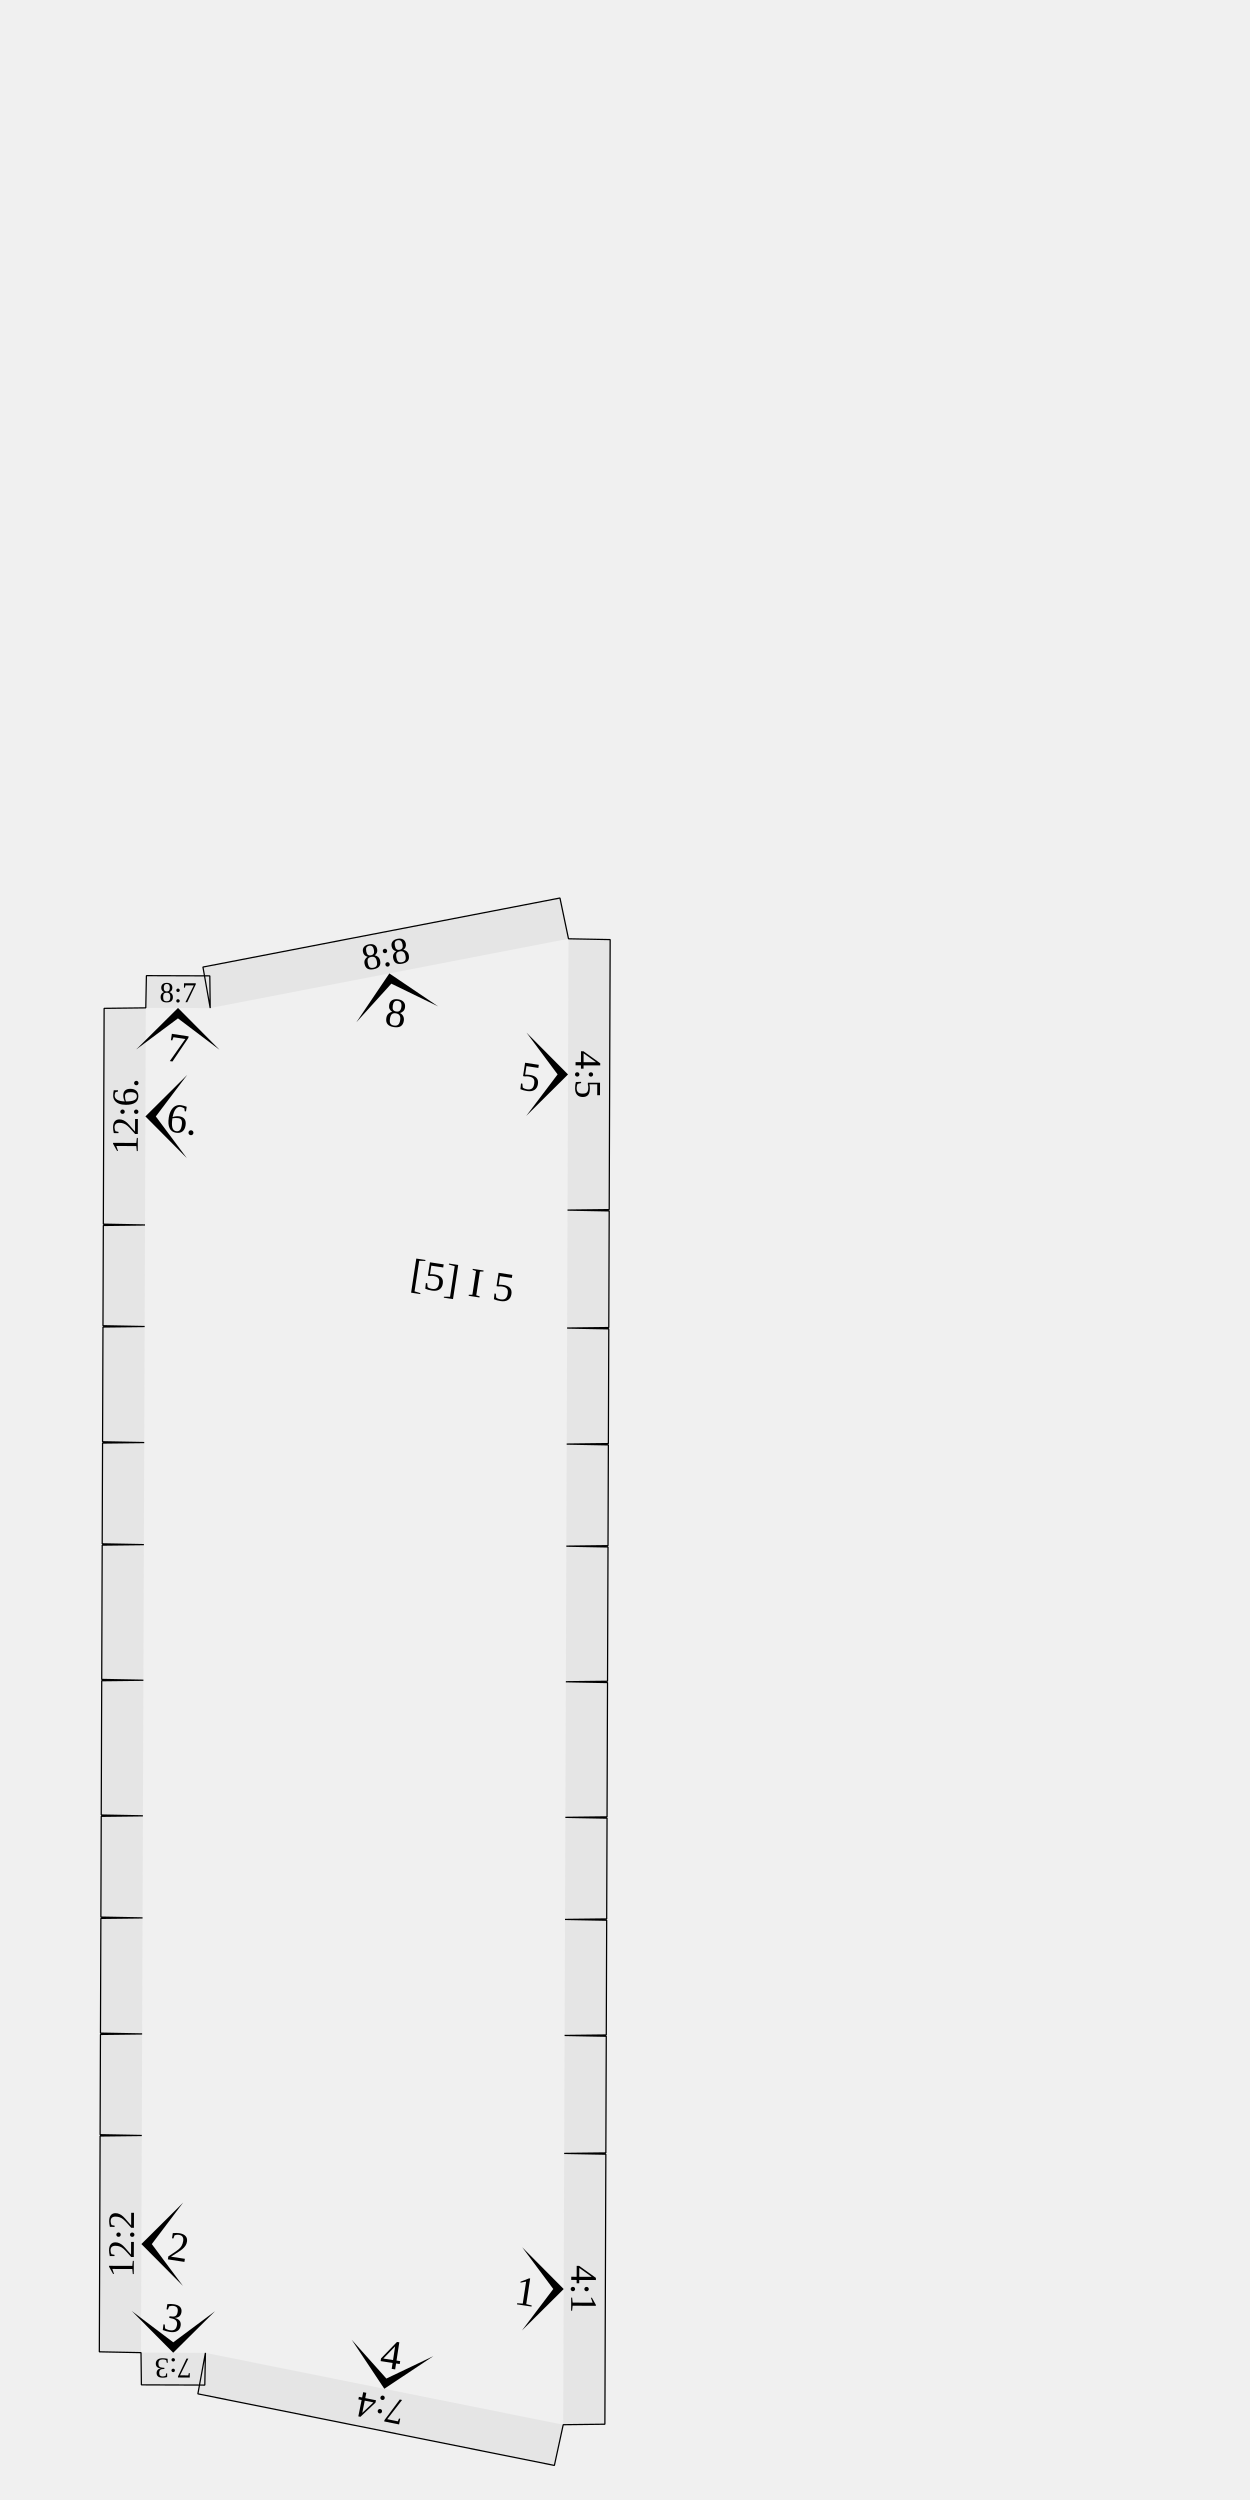
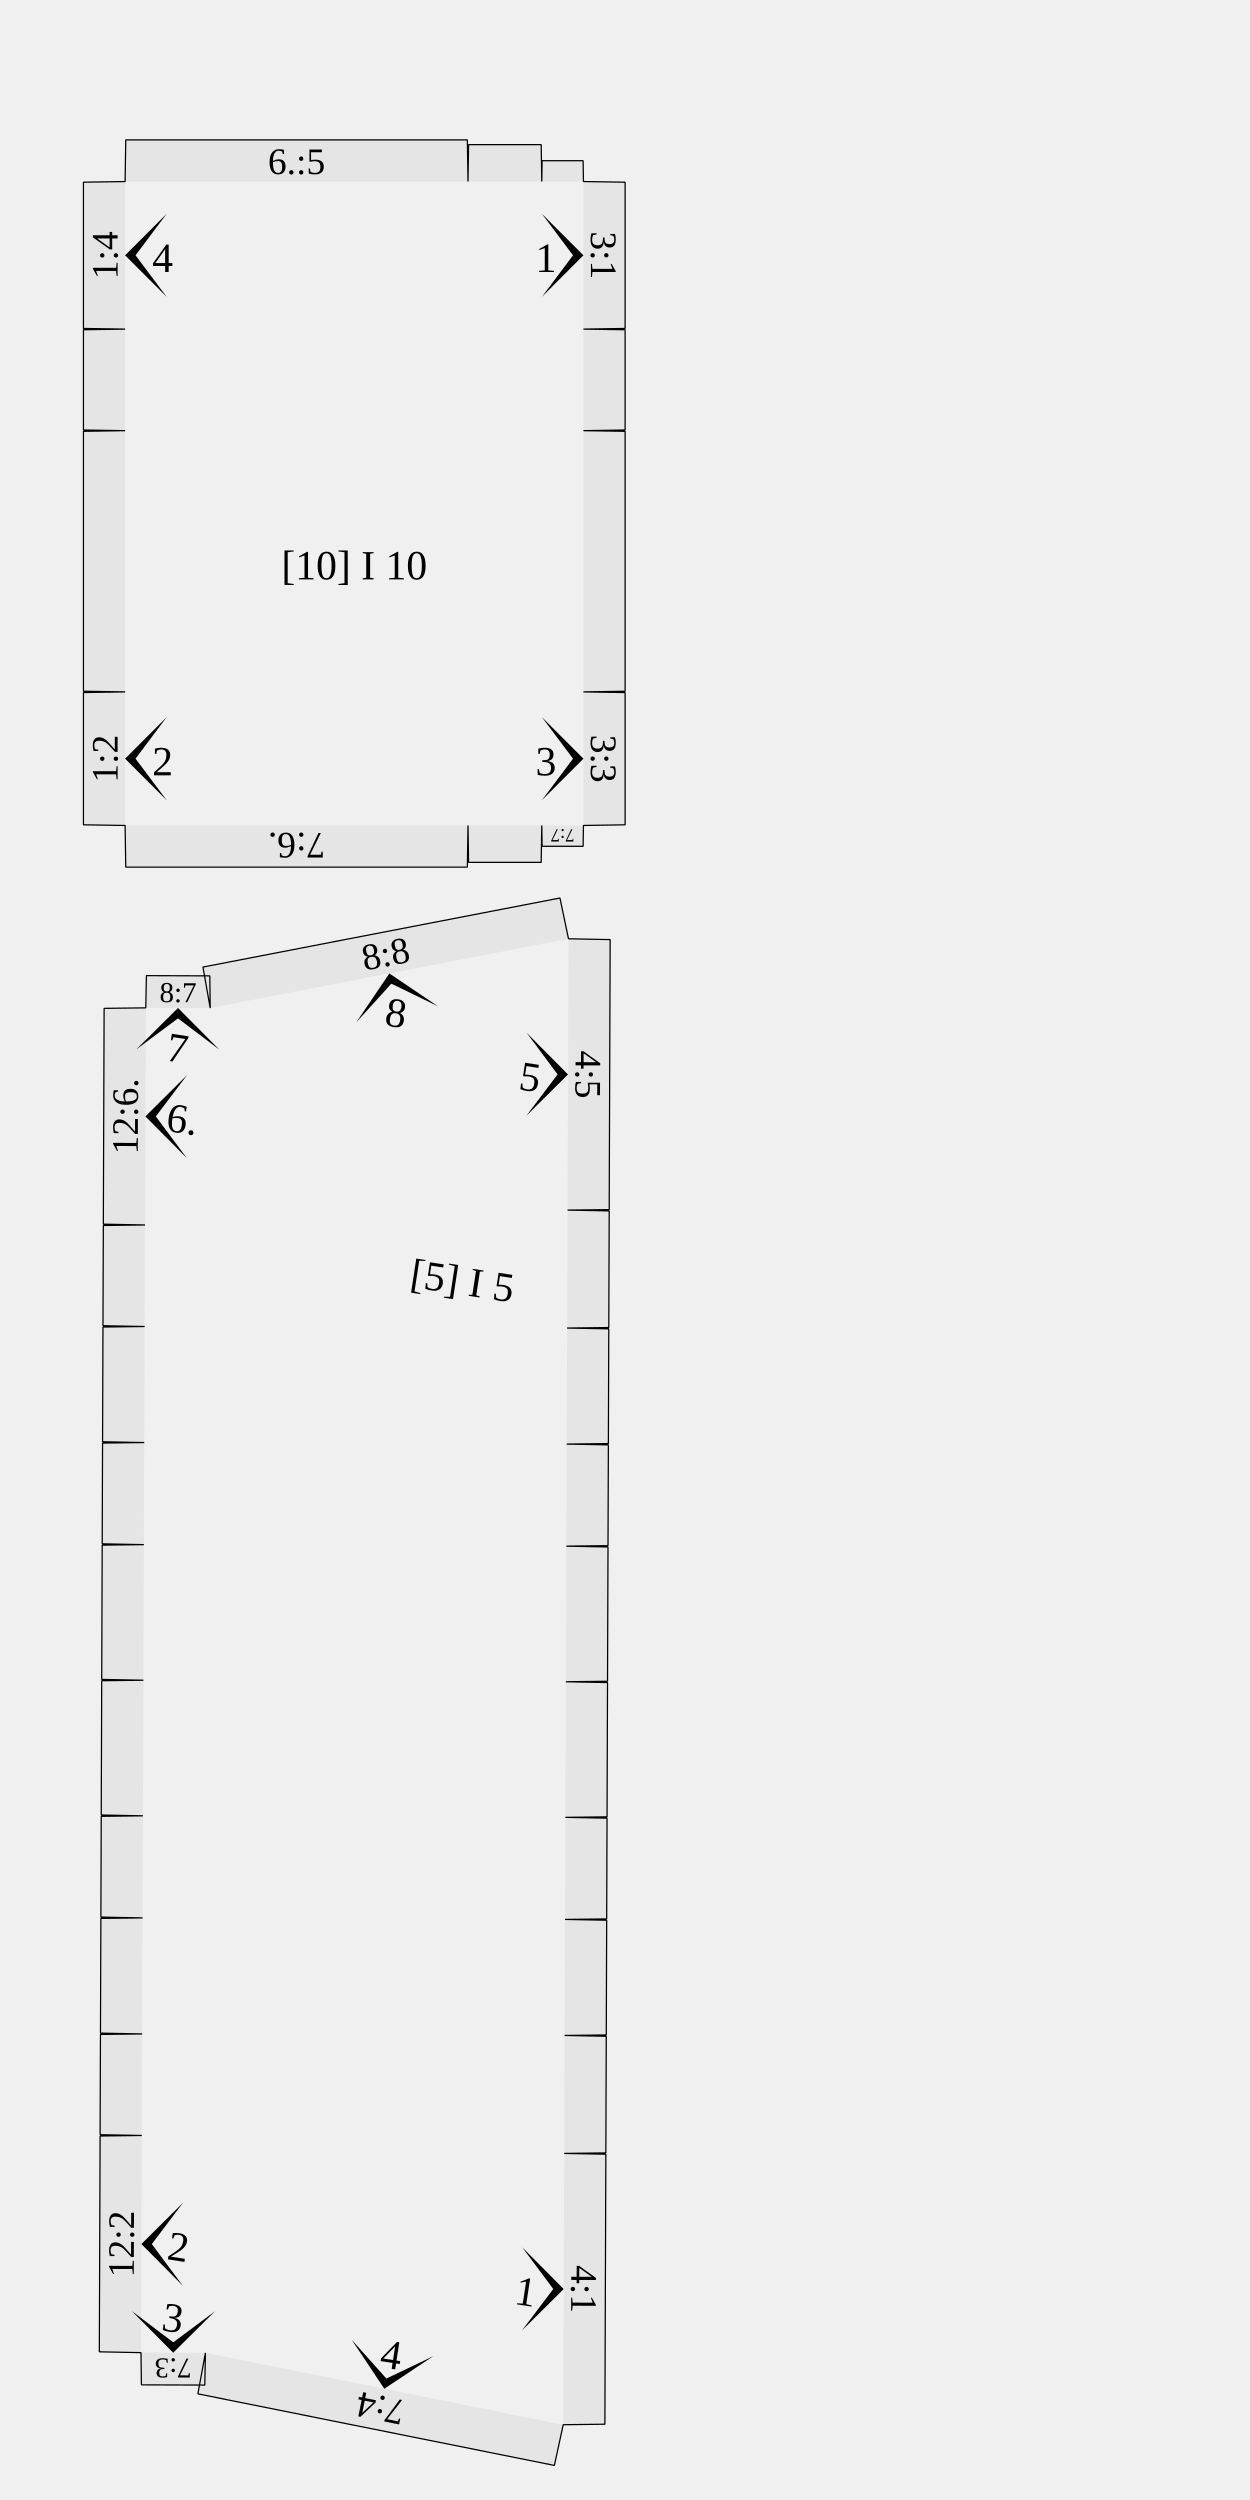
<svg xmlns="http://www.w3.org/2000/svg" version="1.1" width="300.00mm" height="600.00mm" viewBox="0 0 300.00 600.00" id="svg932">
  <defs id="defs936" />
  <style type="text/css" id="style824">
    path {
        fill: none;
        stroke-linecap: butt;
        stroke-linejoin: bevel;
        stroke-dasharray: none;
    }
    path.outer {
        stroke: #000000;
        stroke-dasharray: none;
        stroke-dashoffset: 0;
        stroke-width: 0.3;
        stroke-opacity: 1.0;
    }
    path.convex {
        stroke: #000000;
        stroke-dasharray: 0.50,1.00;
        stroke-dashoffset:0;
        stroke-width:0.2;
        stroke-opacity: 1.0
    }
    path.concave {
        stroke: #000000;
        stroke-dasharray: 1.00,0.50,0.20,0.50;
        stroke-dashoffset: 0;
        stroke-width: 0.2;
        stroke-opacity: 1.0
    }
    path.freestyle {
        stroke: #000000;
        stroke-dasharray: none;
        stroke-dashoffset: 0;
        stroke-width: 0.2;
        stroke-opacity: 1.0
    }
    path.outer_background {
        stroke: #ffffff;
        stroke-opacity: 1.0;
        stroke-width: 0.5
    }
    path.inner_background {
        stroke: #ffffff;
        stroke-opacity: 1.0;
        stroke-width: 0.2
    }
    path.sticker {
        fill: #e5e5e5;
        stroke: none;
        fill-opacity: 1.0;
    }
    path.arrow {
        fill: #000000;
    }
    text {
        font-style: normal;
        fill: #000000;
        fill-opacity: 1.0;
        stroke: none;
    }
    text, tspan {
        text-anchor:middle;
    }
    </style>
  <g id="g1122" transform="rotate(8.690846,88.75119,379.1288)">
    <text style="font-size:10px" id="text828" x="99.885" y="308.191">
      <tspan id="tspan826">[5] I 5</tspan>
    </text>
    <path class="sticker" d="m 138.966,396.226 9.914,-1.32 4.756,31.876 -9.867,1.631 z m 8.418,56.416 9.914,-1.32 4.063,27.232 -9.867,1.631 z m 4.11,27.543 9.914,-1.32 4.131,27.688 -9.867,1.631 z m 4.178,27.998 9.914,-1.32 9.563,64.089 -9.867,1.631 z m -93.172,62.614 -9.914,1.32 -7.644,-51.231 9.867,-1.631 z m -11.288,-75.648 -9.914,1.32 -4.063,-27.232 9.867,-1.631 z m -7.725,-51.772 -9.914,1.32 -4.756,-31.876 9.867,-1.631 z m 34.306,125.139 1.021,7.664 -15.052,2.246 -1.261,-7.628 z m -22.983,-49.26 -9.914,1.32 -3.551,-23.796 9.867,-1.631 z m 88.96,-90.843 9.914,-1.32 3.569,23.919 -9.867,1.631 z m -96.667,39.193 -9.914,1.32 -3.569,-23.919 9.867,-1.631 z m 118.18,104.977 -0.621,9.982 -87.176,-4.053 0.307,-9.997 z m -31.118,-208.543 9.914,-1.32 4.756,31.876 -9.867,1.631 z m -7.725,-51.772 9.914,-1.32 4.063,27.232 -9.867,1.631 z m -4.178,-27.998 9.914,-1.32 4.131,27.688 -9.867,1.631 z m -9.609,-64.4 9.914,-1.32 9.563,64.089 -9.867,1.631 z M 22.558,303.124 12.644,304.445 5,253.214 l 9.867,-1.631 z m 7.707,51.649 -9.914,1.32 -4.063,-27.232 9.867,-1.631 z m 8.418,56.416 -9.914,1.32 -4.756,-31.876 9.867,-1.631 z M 14.867,251.583 l -1.021,-7.664 15.052,-2.246 1.261,7.628 z m 11.288,75.648 -9.914,1.32 -3.551,-23.796 9.867,-1.631 z m 104.392,12.579 9.914,-1.32 3.569,23.919 -9.867,1.631 z m -96.667,39.193 -9.914,1.32 -3.569,-23.919 9.867,-1.631 z m -3.721,-129.702 -3.212,-9.471 82.195,-29.326 3.508,9.366 z" id="path830" />
    <path class="outer" d="m 52.585,572.117 -7.644,-51.231 9.867,-1.631 -9.914,1.32 -3.551,-23.796 9.867,-1.631 -9.914,1.32 -4.063,-27.232 9.867,-1.631 -9.914,1.32 -3.569,-23.919 9.867,-1.631 -9.914,1.32 -4.756,-31.876 9.867,-1.631 -9.914,1.32 -4.756,-31.876 9.867,-1.631 -9.914,1.32 -3.569,-23.919 9.867,-1.631 -9.914,1.32 -4.063,-27.232 9.867,-1.631 -9.914,1.32 -3.551,-23.796 9.867,-1.631 -9.914,1.32 L 5,253.214 l 9.867,-1.631 -1.021,-7.664 15.052,-2.246 1.261,7.628 -3.212,-9.471 82.195,-29.326 3.508,9.366 9.914,-1.32 9.563,64.089 -9.867,1.631 9.914,-1.32 4.131,27.688 -9.867,1.631 9.914,-1.32 4.063,27.232 -9.867,1.631 9.914,-1.32 3.569,23.919 -9.867,1.631 9.914,-1.32 4.756,31.876 -9.867,1.631 9.914,-1.32 4.756,31.876 -9.867,1.631 9.914,-1.32 3.569,23.919 -9.867,1.631 9.914,-1.32 4.063,27.232 -9.867,1.631 9.914,-1.32 4.131,27.688 -9.867,1.631 9.914,-1.32 9.563,64.089 -9.867,1.631 -0.621,9.982 -87.176,-4.053 0.307,-9.997 1.021,7.664 -15.052,2.246 -1.261,-7.628 z" id="path832" />
    <g id="g840">
      <path transform="matrix(1.475819,9.890498,-9.890498,1.475819,160.4762,540.3826)" class="arrow" d="M 0,0 1,1 0,0.25 -1,1 Z" id="path834" />
      <text transform="translate(151.5747,545.7109)" style="font-size:10px" id="text838">
        <tspan id="tspan836">1</tspan>
      </text>
    </g>
    <text transform="rotate(81.51318)" style="font-size:9px" id="text844" x="558.149" y="-80.768">
      <tspan id="tspan842">4:1</tspan>
    </text>
    <g id="g852">
      <path transform="matrix(-1.475818,-9.890499,9.890499,-1.475818,58.65363,545.0258)" class="arrow" d="M 0,0 1,1 0,0.25 -1,1 Z" id="path846" />
      <text transform="translate(67.55508,547.6975)" style="font-size:10px" id="text850">
        <tspan id="tspan848">2</tspan>
      </text>
    </g>
    <text transform="rotate(-98.48682)" style="font-size:9px" id="text856" x="-547.714" y="-24.225">
      <tspan id="tspan854">12:2</tspan>
    </text>
    <g id="g864">
      <path transform="matrix(-9.890497,1.475824,-1.475824,-9.890497,70.14528,569.6556)" class="arrow" d="M 0,0 1,1 0,0.25 -1,1 Z" id="path858" />
      <text transform="translate(68.81704,564.7541)" style="font-size:10px" id="text862">
        <tspan id="tspan860">3</tspan>
      </text>
    </g>
    <text transform="rotate(171.5132)" style="font-size:6.96px" id="text868" x="14.694" y="-575.161">
      <tspan id="tspan866">7:3</tspan>
    </text>
    <g id="g876">
      <path transform="matrix(-9.989209,-0.464439,0.464439,-9.989209,121.5362,570.5485)" class="arrow" d="M 0,0 1,1 0,0.25 -1,1 Z" id="path870" />
      <text transform="translate(121.9542,565.5582)" style="font-size:10px" id="text874">
        <tspan id="tspan872">4</tspan>
      </text>
    </g>
    <text transform="rotate(-177.338)" style="font-size:9px" id="text880" x="-147.904" y="-566.088">
      <tspan id="tspan878">7:4</tspan>
    </text>
    <g id="g888">
      <path transform="matrix(1.475816,9.890499,-9.890499,1.475816,117.4553,252.0694)" class="arrow" d="M 0,0 1,1 0,0.25 -1,1 Z" id="path882" />
      <text transform="translate(108.5539,257.3976)" style="font-size:10px" id="text886">
        <tspan id="tspan884">5</tspan>
      </text>
    </g>
    <text transform="rotate(81.51318)" style="font-size:9px" id="text892" x="266.643" y="-80.768">
      <tspan id="tspan890">4:5</tspan>
    </text>
    <g id="g900">
      <path transform="matrix(-1.475818,-9.890499,9.890499,-1.475818,18.71272,277.3537)" class="arrow" d="M 0,0 1,1 0,0.25 -1,1 Z" id="path894" />
      <text transform="translate(27.61417,280.0255)" style="font-size:10px" id="text898">
        <tspan id="tspan896">6.</tspan>
      </text>
    </g>
    <text transform="rotate(-98.48682)" style="font-size:9px" id="text904" x="-277.078" y="-24.225">
      <tspan id="tspan902">12:6.</tspan>
    </text>
    <g id="g912">
      <path transform="matrix(9.890498,-1.475822,1.475822,9.890498,22.51358,250.442)" class="arrow" d="M 0,0 1,1 0,0.25 -1,1 Z" id="path906" />
      <text transform="translate(23.84182,263.3435)" style="font-size:10px" id="text910">
        <tspan id="tspan908">7</tspan>
      </text>
    </g>
    <text transform="rotate(-8.486824)" style="font-size:6.96px" id="text916" x="-14.693" y="249.631">
      <tspan id="tspan914">8:7</tspan>
    </text>
    <g id="g924">
      <path transform="matrix(9.418487,-3.360373,3.360373,9.418487,71.40524,234.5854)" class="arrow" d="M 0,0 1,1 0,0.25 -1,1 Z" id="path918" />
      <text transform="translate(74.42957,247.062)" style="font-size:10px" id="text922">
        <tspan id="tspan920">8</tspan>
      </text>
    </g>
    <text transform="rotate(-19.63561)" style="font-size:9px" id="text928" x="-11.576" y="243.139">
      <tspan id="tspan926">8:8</tspan>
    </text>
  </g>
+   <g id="g6642" transform="translate(13.02518,12.86417)">
+     <text style="font-size:10px" id="text5623" x="72" y="126.19">
+       <tspan id="tspan5621">[10] I 10</tspan>
+     </text>
+     <path class="sticker" d="m 127,30.706 10,0.157 -2e-5,35.1 -10,0.157 z M 17,90.494 7,90.336 l 8e-6,-24.059 10,-0.157 z m 110,0 10,0.157 v 62.382 l -10,0.157 z m -110,94.755 -10,-0.157 -1.5e-5,-31.744 10,-0.157 z m -1.5e-5,-32.059 -10,-0.157 V 90.651 l 10,-0.157 z m 110,-87.07 10,0.157 v 24.059 l -10,0.157 z m 0,87.07 10,0.157 3e-5,31.744 -10,0.157 z m -27.705,32.059 -0.157,10 -81.981,-3e-5 -0.157,-10 z M 117,30.706 l 0.079,-5 h 9.843 L 127,30.706 Z m -17.705,0 0.139,-8.853 H 116.861 L 117,30.706 Z m 27.705,154.543 -0.079,5 h -9.843 l -0.079,-5 z M 17,66.12 7,65.963 V 30.863 l 10,-0.157 z m 100,119.129 -0.139,8.853 H 99.434 l -0.139,-8.853 z M 17,30.706 17.157,20.706 h 81.981 l 0.157,10 z" id="path5625" />
+     <path class="outer" d="m 137,90.651 v 62.382 l -10,0.157 10,0.157 3e-5,31.744 -10,0.157 -0.079,5 h -9.843 l -0.079,-5 -0.139,8.853 H 99.434 l -0.139,-8.853 -0.157,10 -81.981,-3e-5 -0.157,-10 -10,-0.157 -1.5e-5,-31.744 10,-0.157 -10,-0.157 V 90.651 l 10,-0.157 -10,-0.157 8e-6,-24.059 10,-0.157 -10,-0.157 V 30.863 l 10,-0.157 0.157,-10 h 81.981 l 0.157,10 0.139,-8.853 H 116.861 L 117,30.706 l 0.079,-5 h 9.843 l 0.079,5 10,0.157 -2e-5,35.1 -10,0.157 10,0.157 V 90.336 L 127,90.494 Z" id="path5627" />
+     <g id="g5635">
+       <path transform="matrix(-3e-6,10,-10,-3e-6,127,48.4128)" class="arrow" d="M 0,0 1,1 0,0.25 -1,1 Z" id="path5629" />
+       <text transform="translate(118,52.4128)" style="font-size:10px" id="text5633">
+         <tspan id="tspan5631">1</tspan>
+       </text>
+     </g>
+     <text transform="rotate(90)" style="font-size:9px" id="text5639" x="48.413" y="-128.8">
+       <tspan id="tspan5637">3:1</tspan>
+     </text>
+     <g id="g5647">
+       <path transform="matrix(-4e-6,-10,10,-4e-6,17,169.2194)" class="arrow" d="M 0,0 1,1 0,0.25 -1,1 Z" id="path5641" />
+       <text transform="translate(26,173.2194)" style="font-size:10px" id="text5645">
+         <tspan id="tspan5643">2</tspan>
+       </text>
+     </g>
+     <text transform="rotate(-90)" style="font-size:9px" id="text5651" x="-169.219" y="15.2">
+       <tspan id="tspan5649">1:2</tspan>
+     </text>
+     <g id="g5659">
+       <path transform="matrix(8e-6,10,-10,8e-6,127,169.2194)" class="arrow" d="M 0,0 1,1 0,0.25 -1,1 Z" id="path5653" />
+       <text transform="translate(118,173.2194)" style="font-size:10px" id="text5657">
+         <tspan id="tspan5655">3</tspan>
+       </text>
+     </g>
+     <text transform="rotate(90)" style="font-size:9px" id="text5663" x="169.22" y="-128.8">
+       <tspan id="tspan5661">3:3</tspan>
+     </text>
+     <text transform="scale(-1)" style="font-size:9px" id="text5667" x="-58.147" y="-187.049">
+       <tspan id="tspan5665">7:6.</tspan>
+     </text>
+     <text transform="rotate(179.9998)" style="font-size:4.5px" id="text5675" x="-121.999" y="-186.149">
+       <tspan id="tspan5673">7:7</tspan>
+     </text>
+     <g id="g5683">
+       <path transform="matrix(0,-10,10,0,17,48.4128)" class="arrow" d="M 0,0 1,1 0,0.25 -1,1 Z" id="path5677" />
+       <text transform="translate(26,52.4128)" style="font-size:10px" id="text5681">
+         <tspan id="tspan5679">4</tspan>
+       </text>
+     </g>
+     <text transform="rotate(-90)" style="font-size:9px" id="text5687" x="-48.413" y="15.2">
+       <tspan id="tspan5685">1:4</tspan>
+     </text>
+     <text style="font-size:9px" id="text5691" x="58.147" y="28.906">
+       <tspan id="tspan5689">6.:5</tspan>
+     </text>
+   </g>
</svg>
